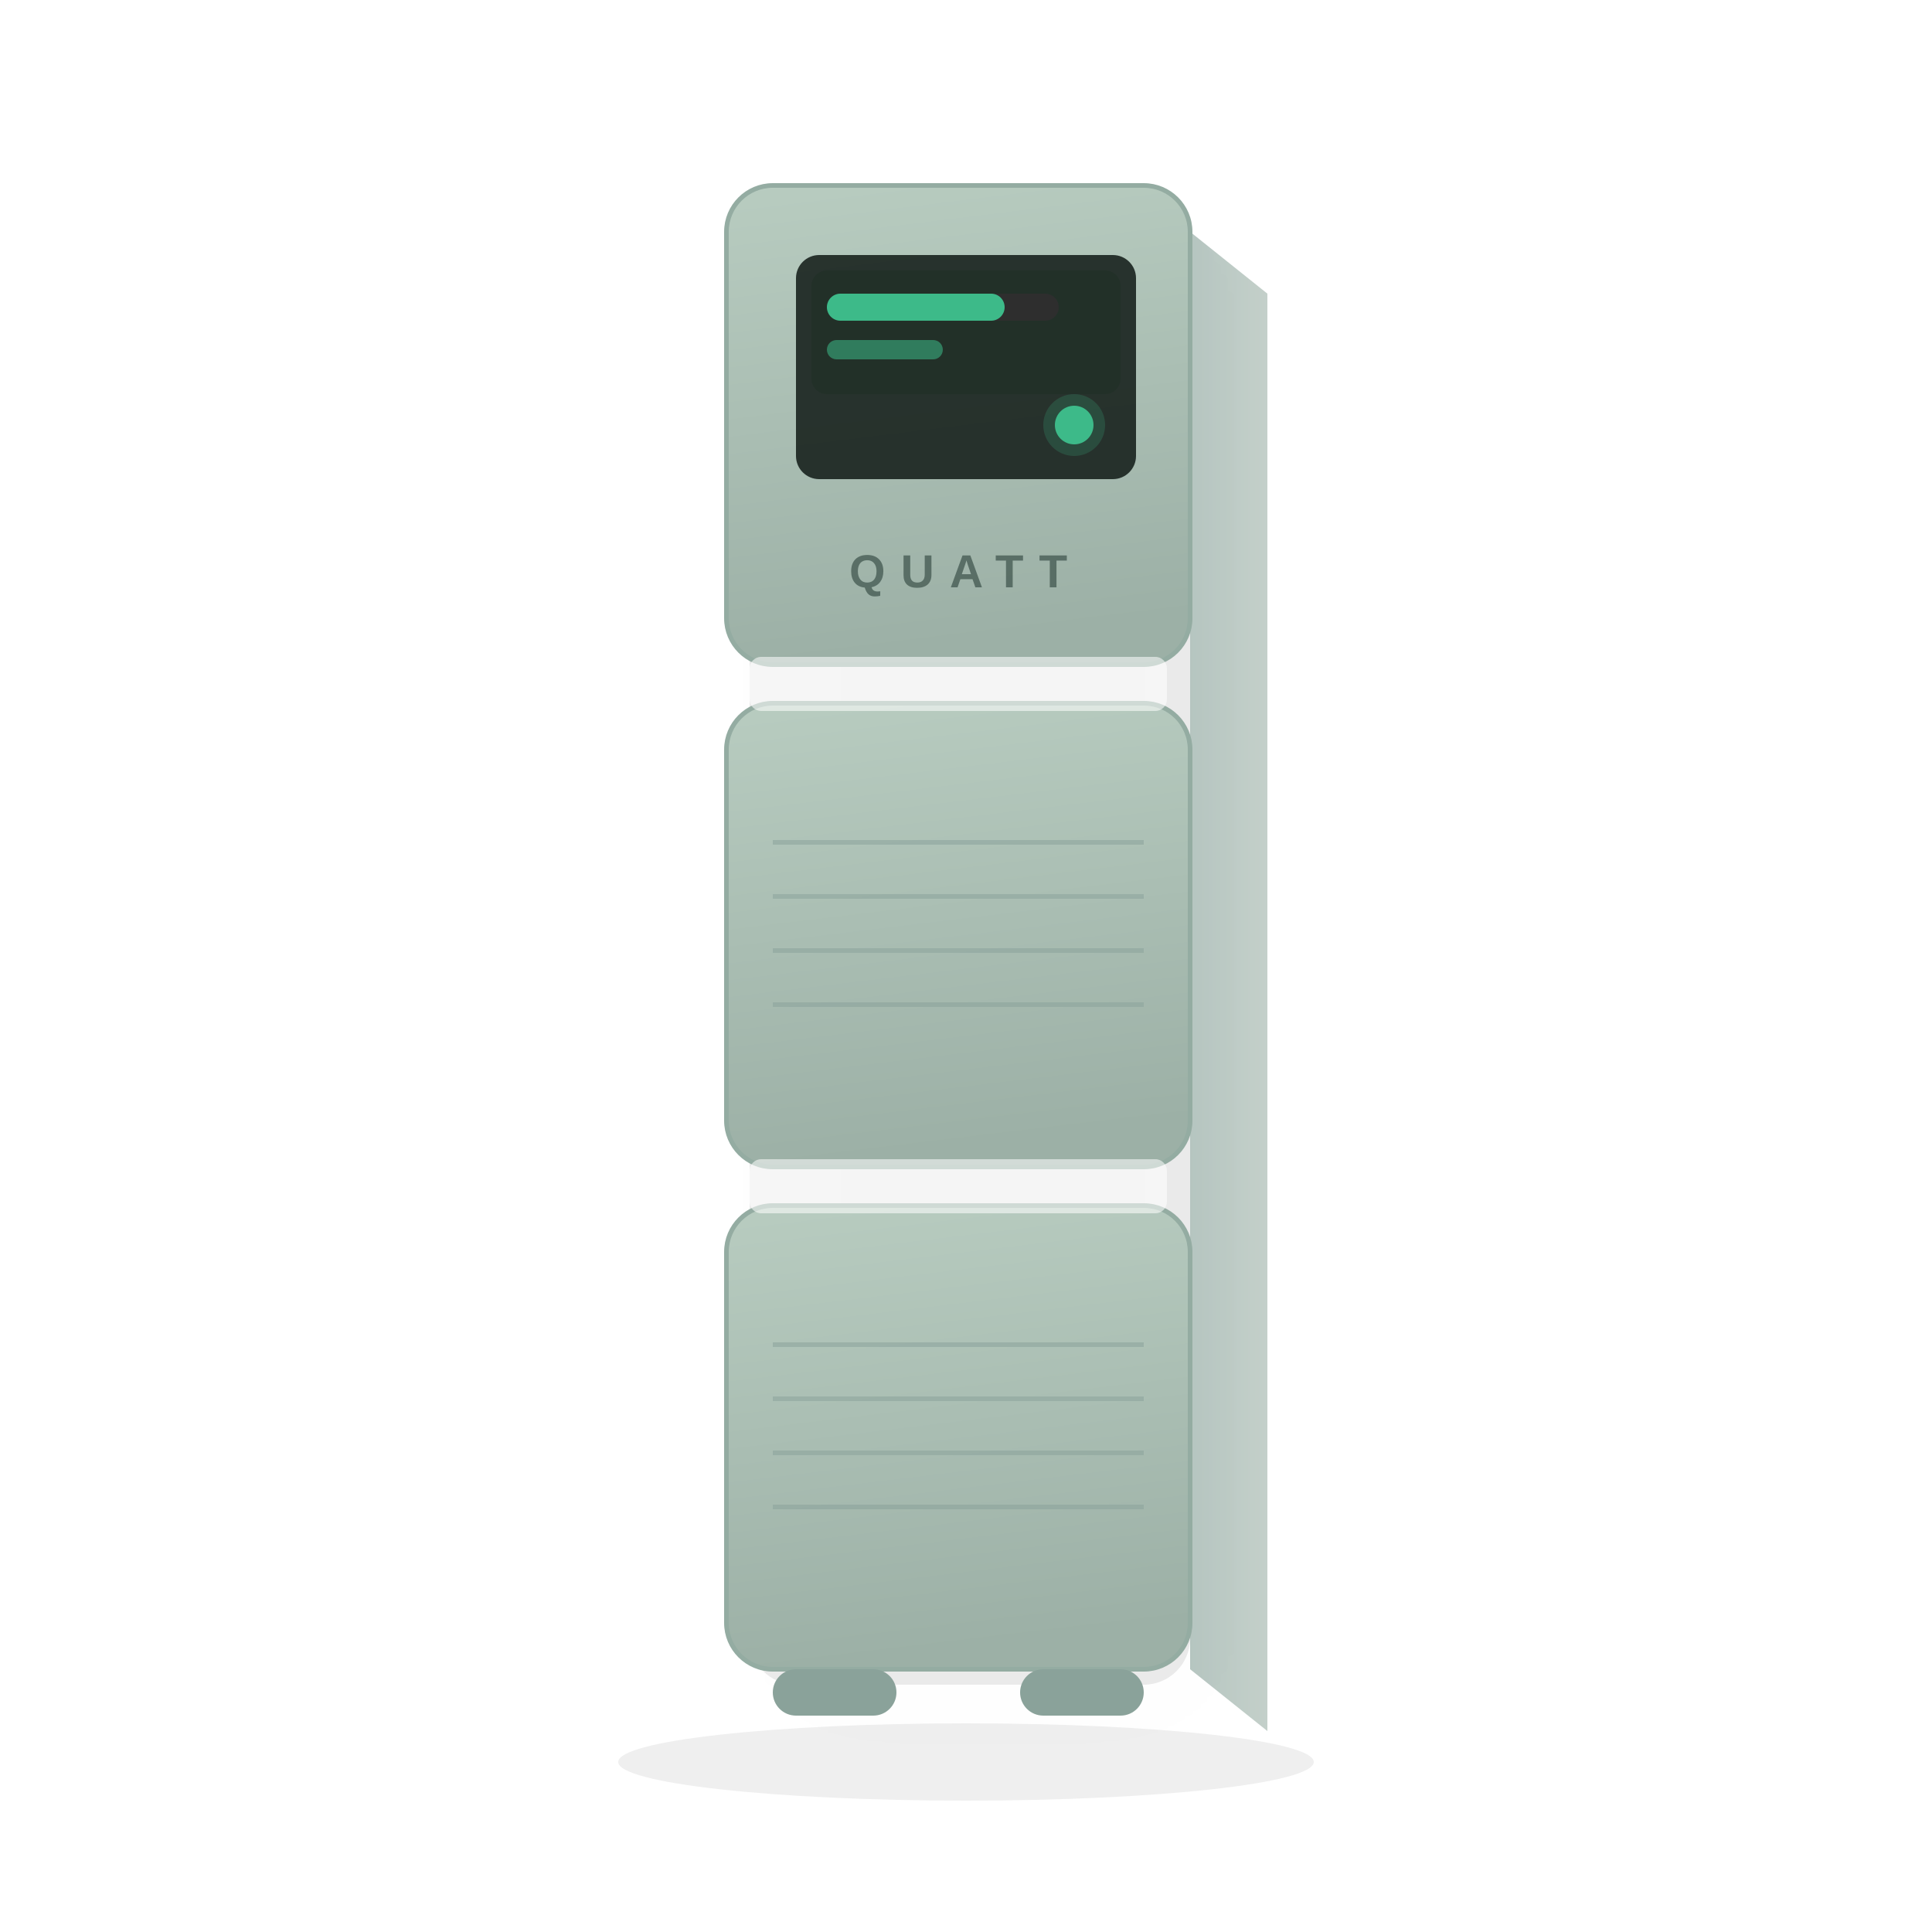
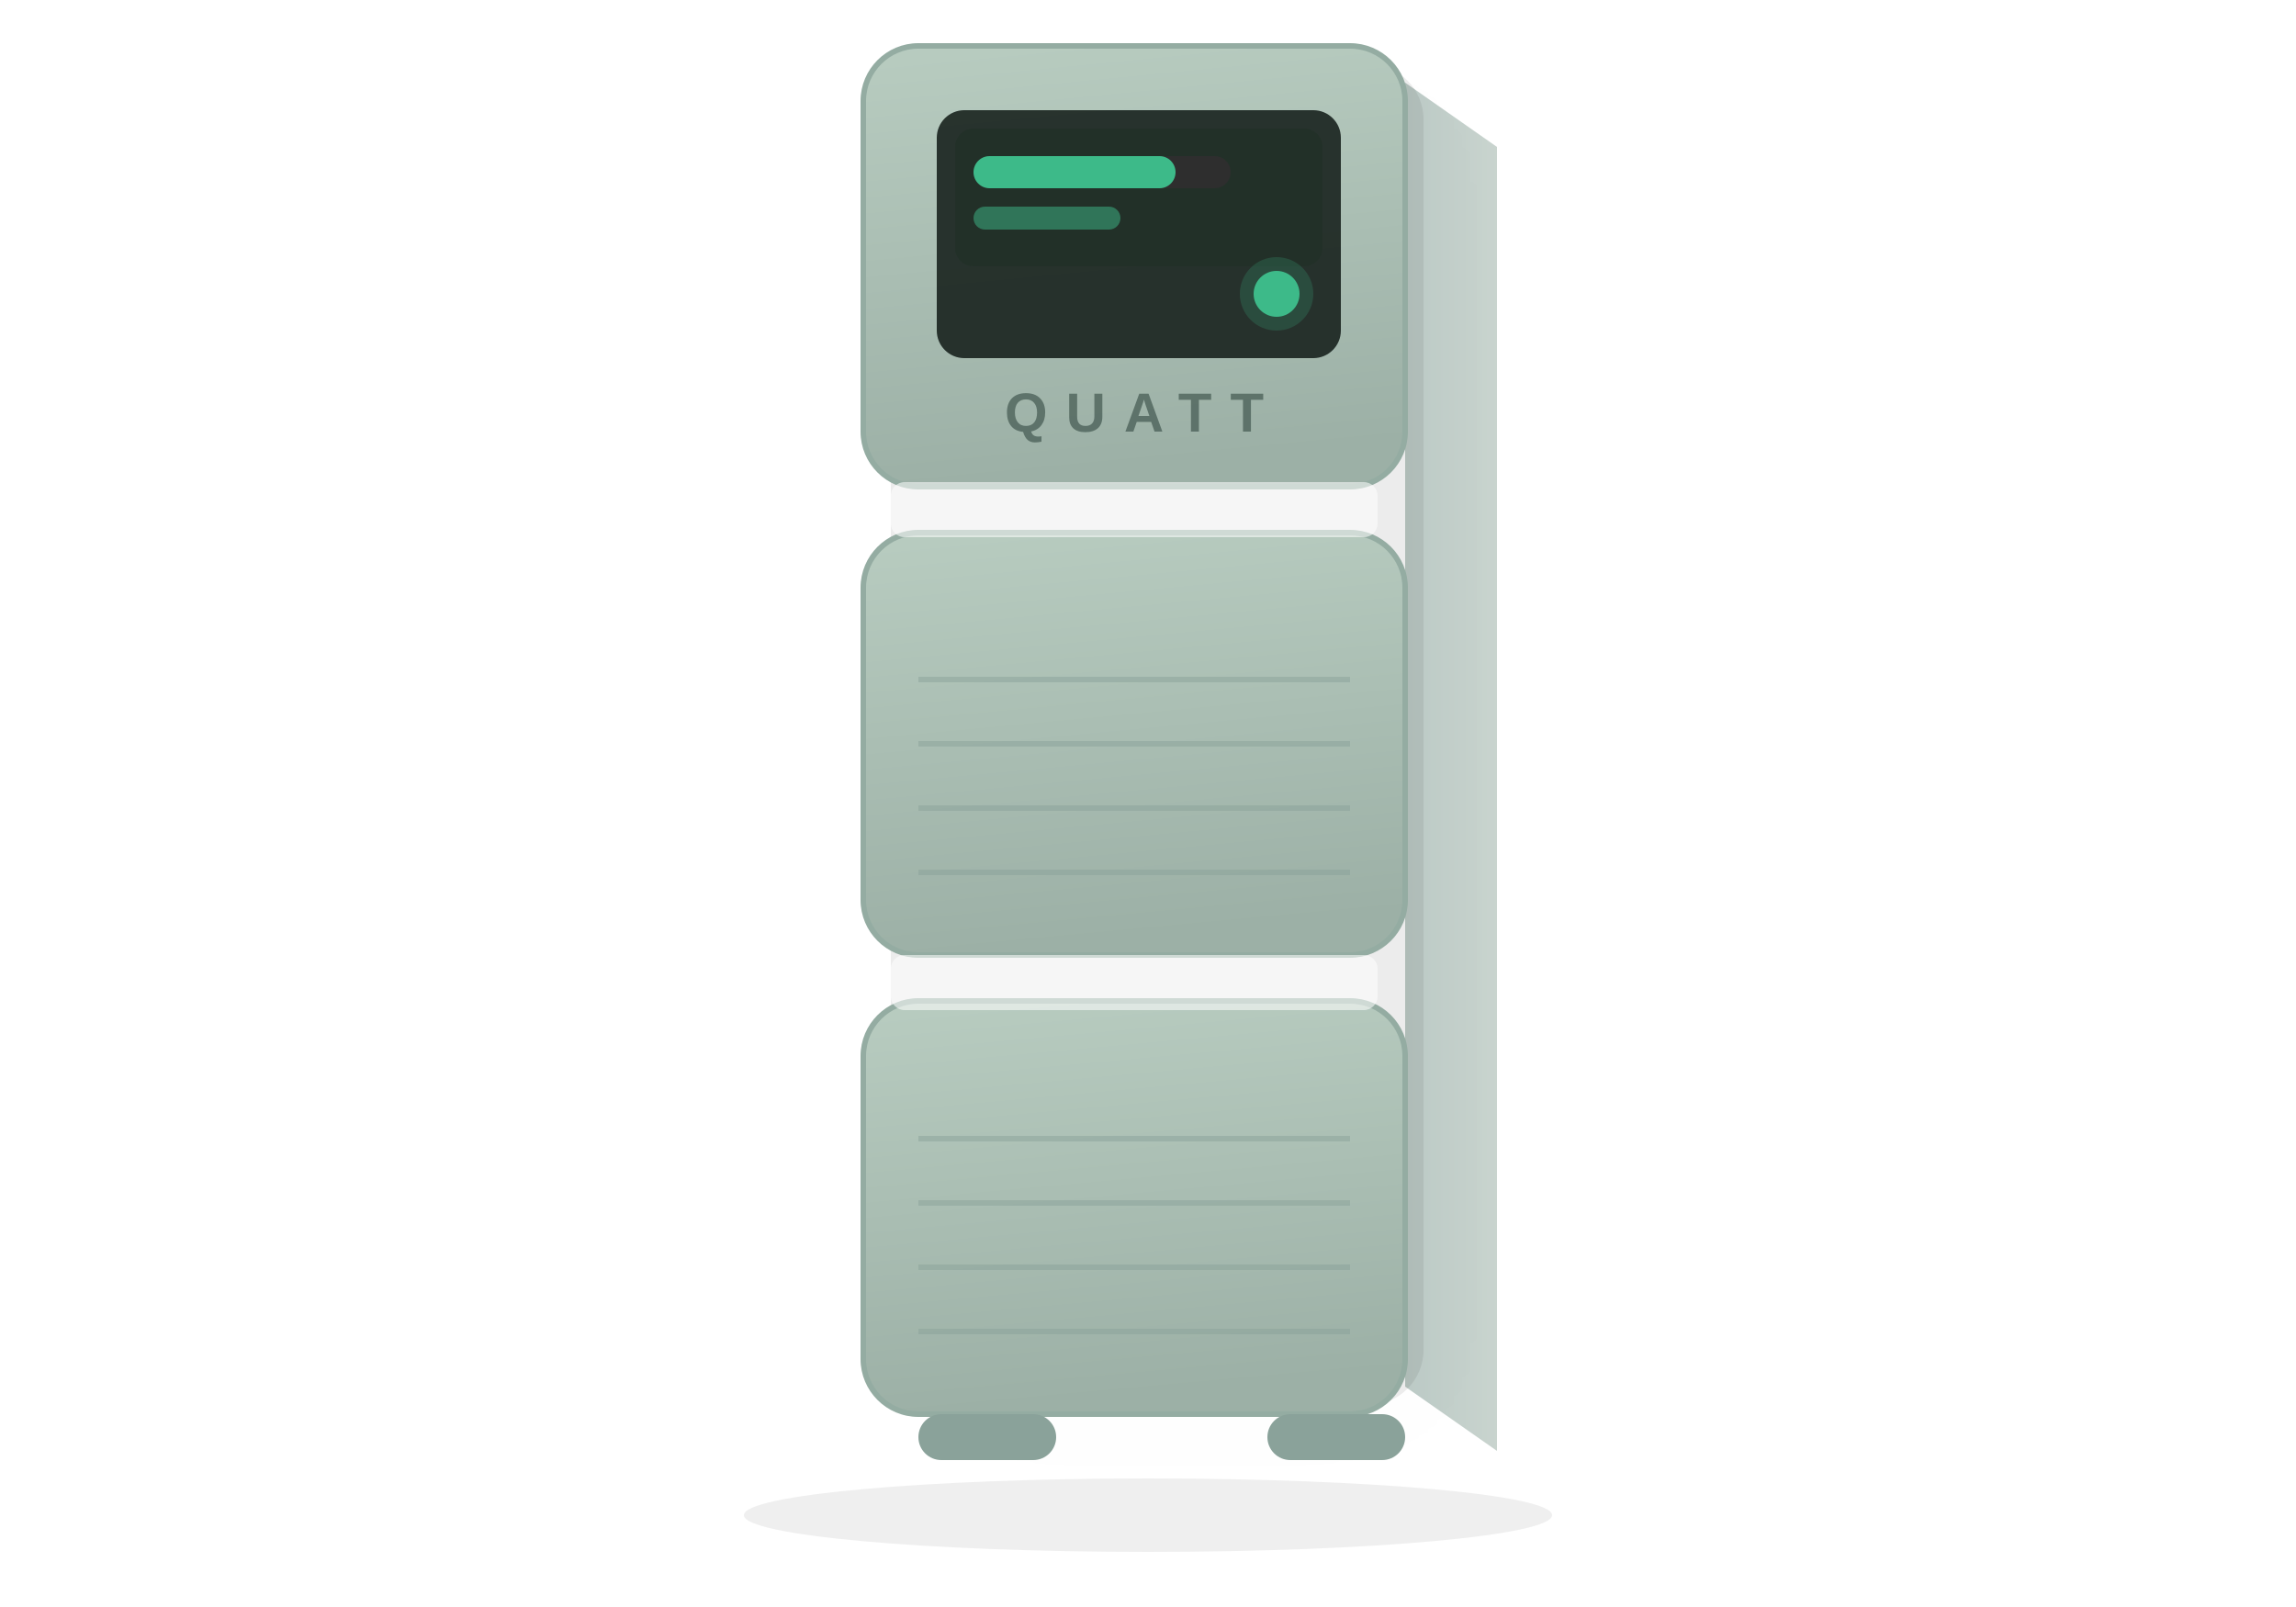
- <svg xmlns="http://www.w3.org/2000/svg" viewBox="0 0 500 500" width="500" height="500">
+ <svg xmlns="http://www.w3.org/2000/svg" viewBox="0 0 500 350" width="500" height="350">
  <defs>
    <linearGradient id="tower" x1="0" y1="0" x2="0.12" y2="1">
      <stop offset="0%" stop-color="#b8ccc0" />
      <stop offset="100%" stop-color="#9cb0a6" />
    </linearGradient>
    <linearGradient id="side" x1="0" y1="0" x2="1" y2="0">
      <stop offset="0%" stop-color="#86a098" />
      <stop offset="100%" stop-color="#9cb0a6" />
    </linearGradient>
    <filter id="shadow">
-       <feDropShadow dx="6" dy="6" stdDeviation="16" flood-color="#00000016" />
+       <feDropShadow dx="6" dy="6" stdDeviation="14" flood-color="#00000016" />
    </filter>
  </defs>
-   <rect width="500" height="500" fill="#ffffff" />
-   <ellipse cx="250" cy="456" rx="90" ry="10" fill="#00000010" />
-   <path d="M308 60 L328 76 L328 448 L308 432 Z" fill="url(#side)" opacity="0.6" />
-   <rect x="194" y="56" width="114" height="380" rx="12" fill="#00000014" filter="url(#shadow)" />
-   <rect x="188" y="48" width="120" height="124" rx="12" fill="url(#tower)" stroke="#94aca2" stroke-width="1.2" />
-   <rect x="188" y="182" width="120" height="120" rx="12" fill="url(#tower)" stroke="#94aca2" stroke-width="1.2" />
-   <rect x="188" y="312" width="120" height="120" rx="12" fill="url(#tower)" stroke="#94aca2" stroke-width="1.2" />
-   <rect x="194" y="170" width="108" height="14" rx="3" fill="#ffffff" opacity="0.55" />
-   <rect x="194" y="300" width="108" height="14" rx="3" fill="#ffffff" opacity="0.55" />
-   <rect x="206" y="66" width="88" height="58" rx="6" fill="#18221e" opacity="0.9" />
-   <rect x="210" y="70" width="80" height="32" rx="4" fill="#223028" />
-   <rect x="214" y="76" width="60" height="7" rx="3.5" fill="#2e2e2e" />
-   <rect x="214" y="76" width="46" height="7" rx="3.5" fill="#3DBA89" />
-   <rect x="214" y="88" width="30" height="5" rx="2.5" fill="#3DBA89" opacity="0.55" />
-   <circle cx="278" cy="110" r="5" fill="#3DBA89" />
-   <circle cx="278" cy="110" r="8" fill="#3DBA89" opacity="0.2" />
-   <g stroke="#8aa29a" stroke-width="1.2" opacity="0.55">
-     <line x1="200" y1="218" x2="296" y2="218" />
-     <line x1="200" y1="232" x2="296" y2="232" />
-     <line x1="200" y1="246" x2="296" y2="246" />
-     <line x1="200" y1="260" x2="296" y2="260" />
+   <rect width="500" height="350" fill="#ffffff" />
+   <ellipse cx="250" cy="330" rx="88" ry="8" fill="#00000010" />
+   <path d="M306 18 L326 32 L326 316 L306 302 Z" fill="url(#side)" opacity="0.55" />
+   <rect x="194" y="14" width="116" height="292" rx="12" fill="#00000012" filter="url(#shadow)" />
+   <rect x="188" y="10" width="118" height="96" rx="12" fill="url(#tower)" stroke="#94aca2" stroke-width="1.2" />
+   <rect x="188" y="116" width="118" height="92" rx="12" fill="url(#tower)" stroke="#94aca2" stroke-width="1.2" />
+   <rect x="188" y="218" width="118" height="90" rx="12" fill="url(#tower)" stroke="#94aca2" stroke-width="1.2" />
+   <rect x="194" y="105" width="106" height="12" rx="3" fill="#ffffff" opacity="0.55" />
+   <rect x="194" y="208" width="106" height="12" rx="3" fill="#ffffff" opacity="0.55" />
+   <rect x="204" y="24" width="88" height="54" rx="6" fill="#18221e" opacity="0.9" />
+   <rect x="208" y="28" width="80" height="30" rx="4" fill="#223028" />
+   <rect x="212" y="34" width="56" height="7" rx="3.5" fill="#2e2e2e" />
+   <rect x="212" y="34" width="44" height="7" rx="3.5" fill="#3DBA89" />
+   <rect x="212" y="45" width="32" height="5" rx="2.5" fill="#3DBA89" opacity="0.5" />
+   <circle cx="278" cy="64" r="5" fill="#3DBA89" />
+   <circle cx="278" cy="64" r="8" fill="#3DBA89" opacity="0.2" />
+   <text x="247" y="94" font-family="'Arial Black', Arial, sans-serif" font-size="12" font-weight="900" fill="#3a5048" text-anchor="middle" letter-spacing="4" opacity="0.65">QUATT</text>
+   <g stroke="#8aa29a" stroke-width="1.2" opacity="0.5">
+     <line x1="200" y1="148" x2="294" y2="148" />
+     <line x1="200" y1="162" x2="294" y2="162" />
+     <line x1="200" y1="176" x2="294" y2="176" />
+     <line x1="200" y1="190" x2="294" y2="190" />
  </g>
-   <g stroke="#8aa29a" stroke-width="1.2" opacity="0.55">
-     <line x1="200" y1="348" x2="296" y2="348" />
-     <line x1="200" y1="362" x2="296" y2="362" />
-     <line x1="200" y1="376" x2="296" y2="376" />
-     <line x1="200" y1="390" x2="296" y2="390" />
+   <g stroke="#8aa29a" stroke-width="1.2" opacity="0.5">
+     <line x1="200" y1="248" x2="294" y2="248" />
+     <line x1="200" y1="262" x2="294" y2="262" />
+     <line x1="200" y1="276" x2="294" y2="276" />
+     <line x1="200" y1="290" x2="294" y2="290" />
  </g>
-   <text x="248" y="152" font-family="'Arial Black', Arial, sans-serif" font-size="12" font-weight="900" fill="#3a5048" text-anchor="middle" letter-spacing="4" opacity="0.7">QUATT</text>
-   <rect x="200" y="432" width="32" height="12" rx="6" fill="#8aa29a" />
-   <rect x="264" y="432" width="32" height="12" rx="6" fill="#8aa29a" />
+   <rect x="200" y="308" width="30" height="10" rx="5" fill="#8aa29a" />
+   <rect x="276" y="308" width="30" height="10" rx="5" fill="#8aa29a" />
</svg>
